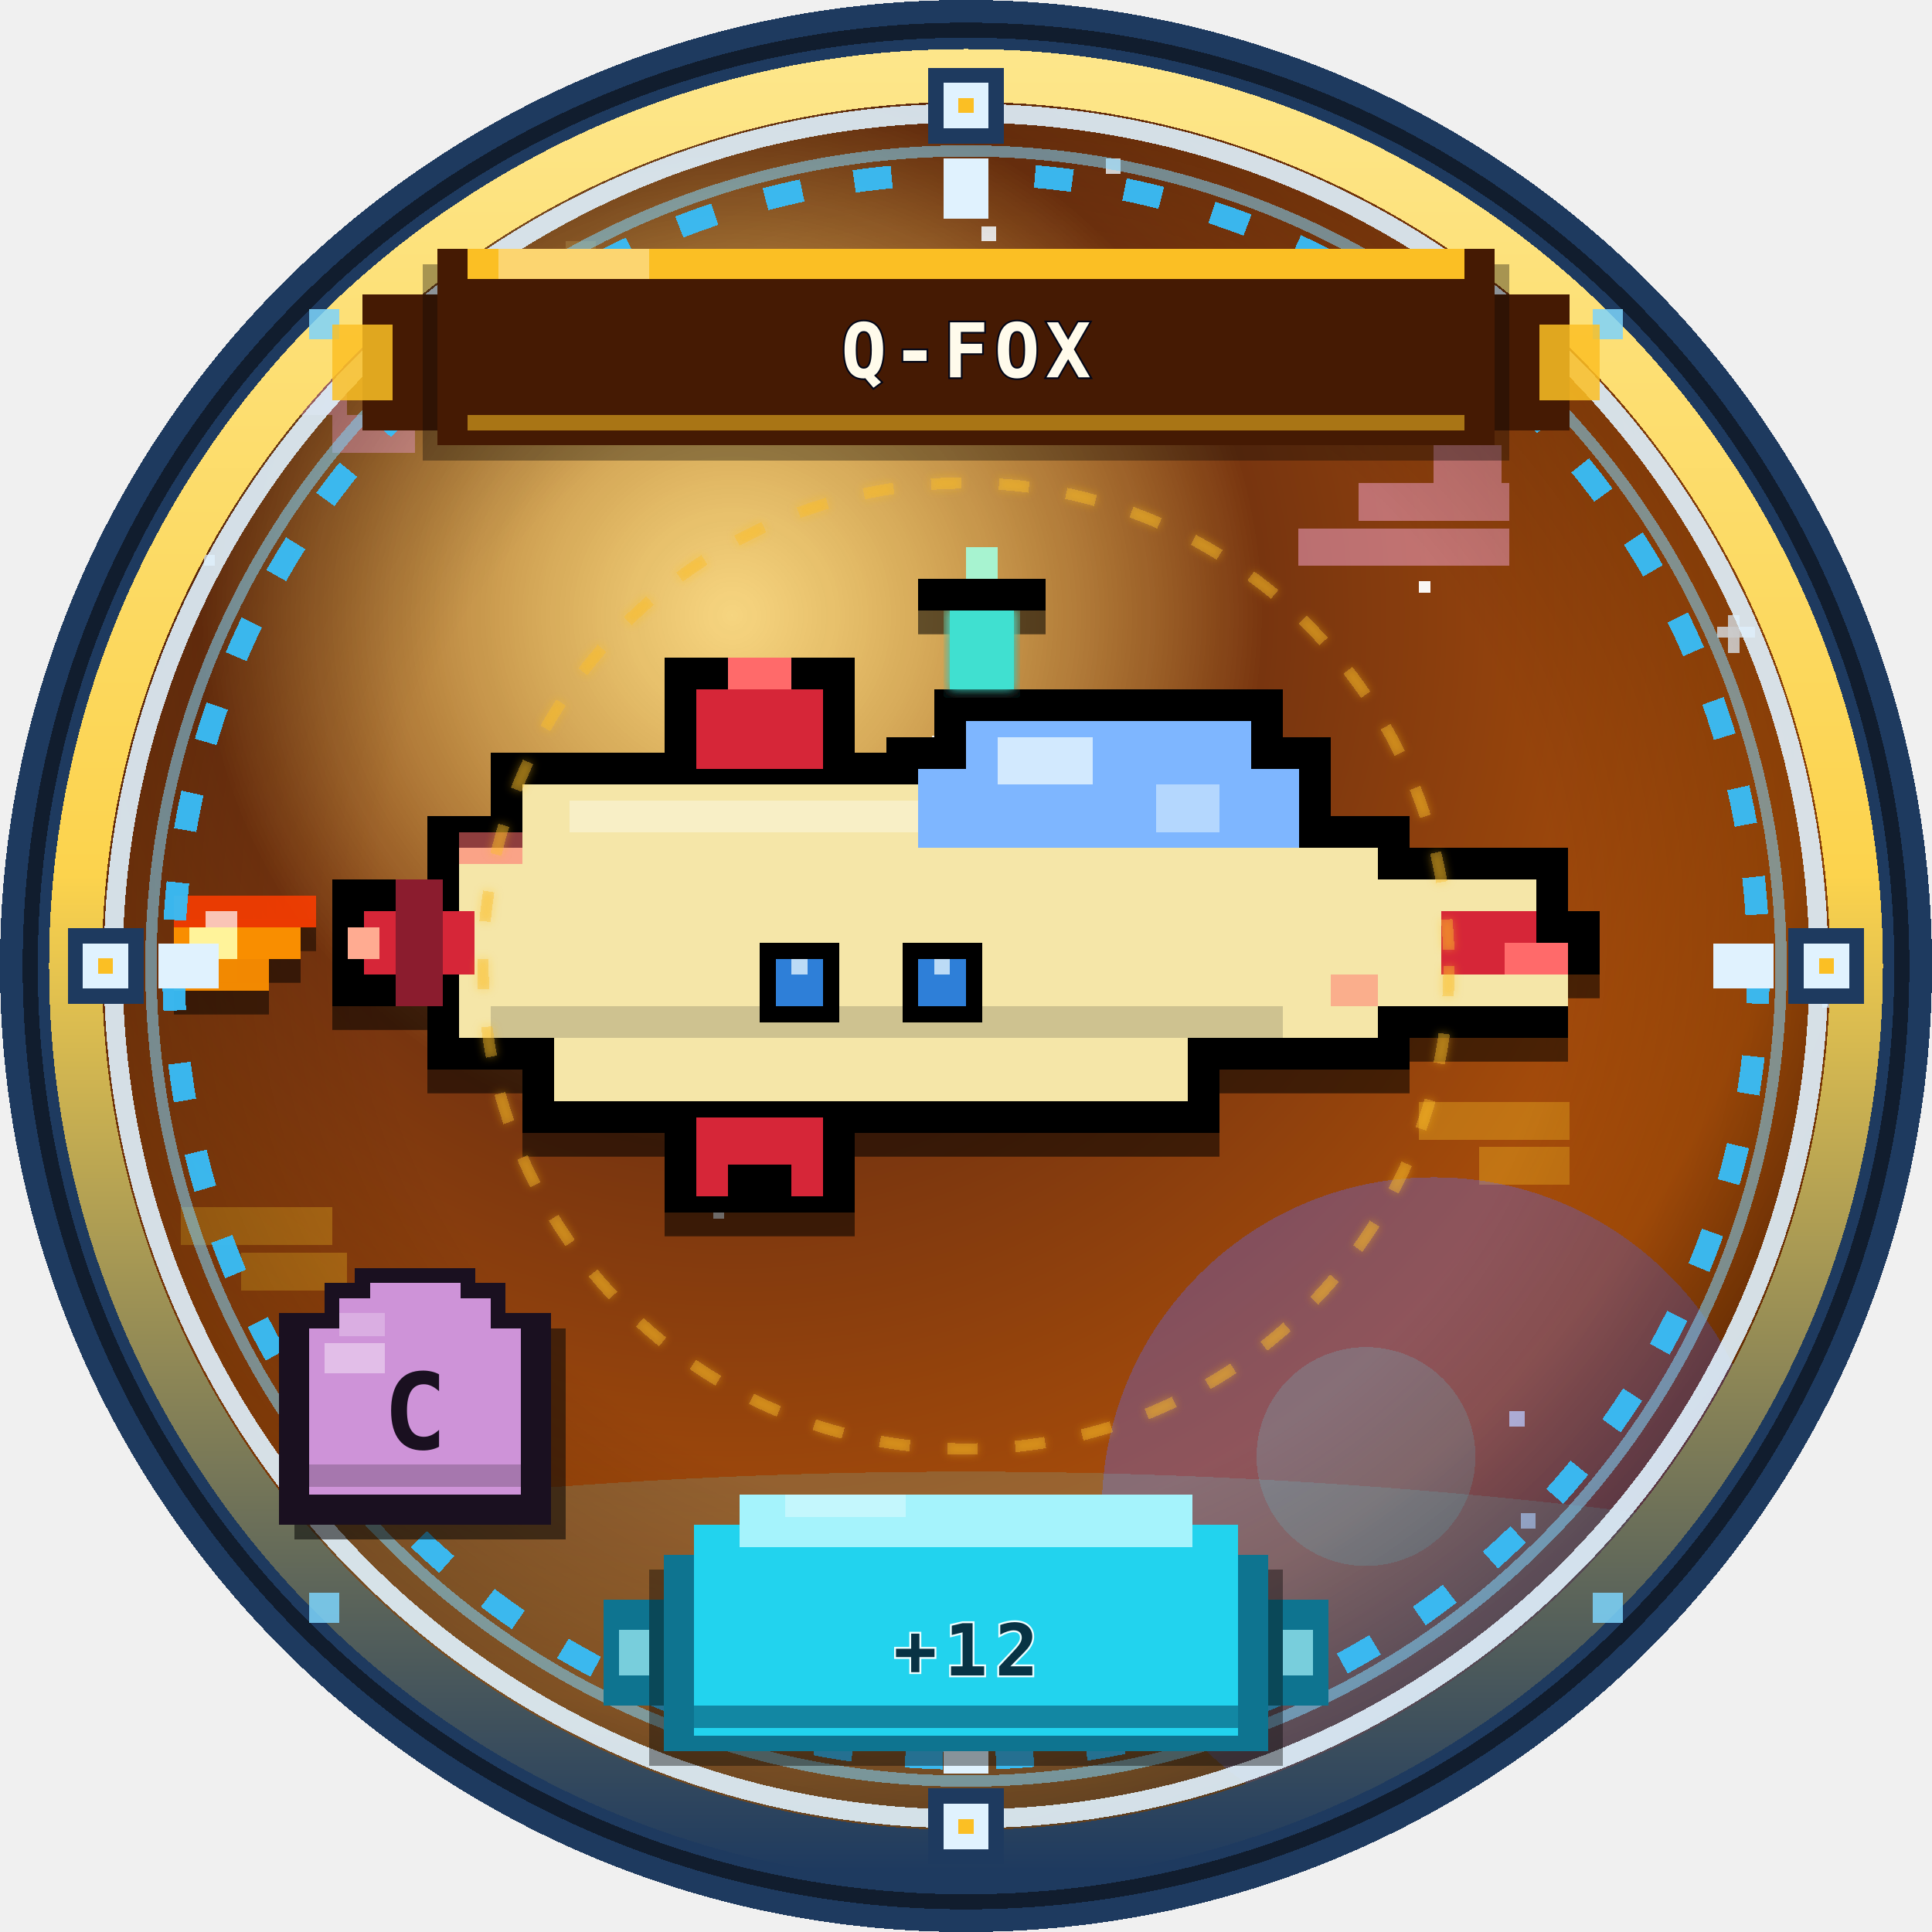
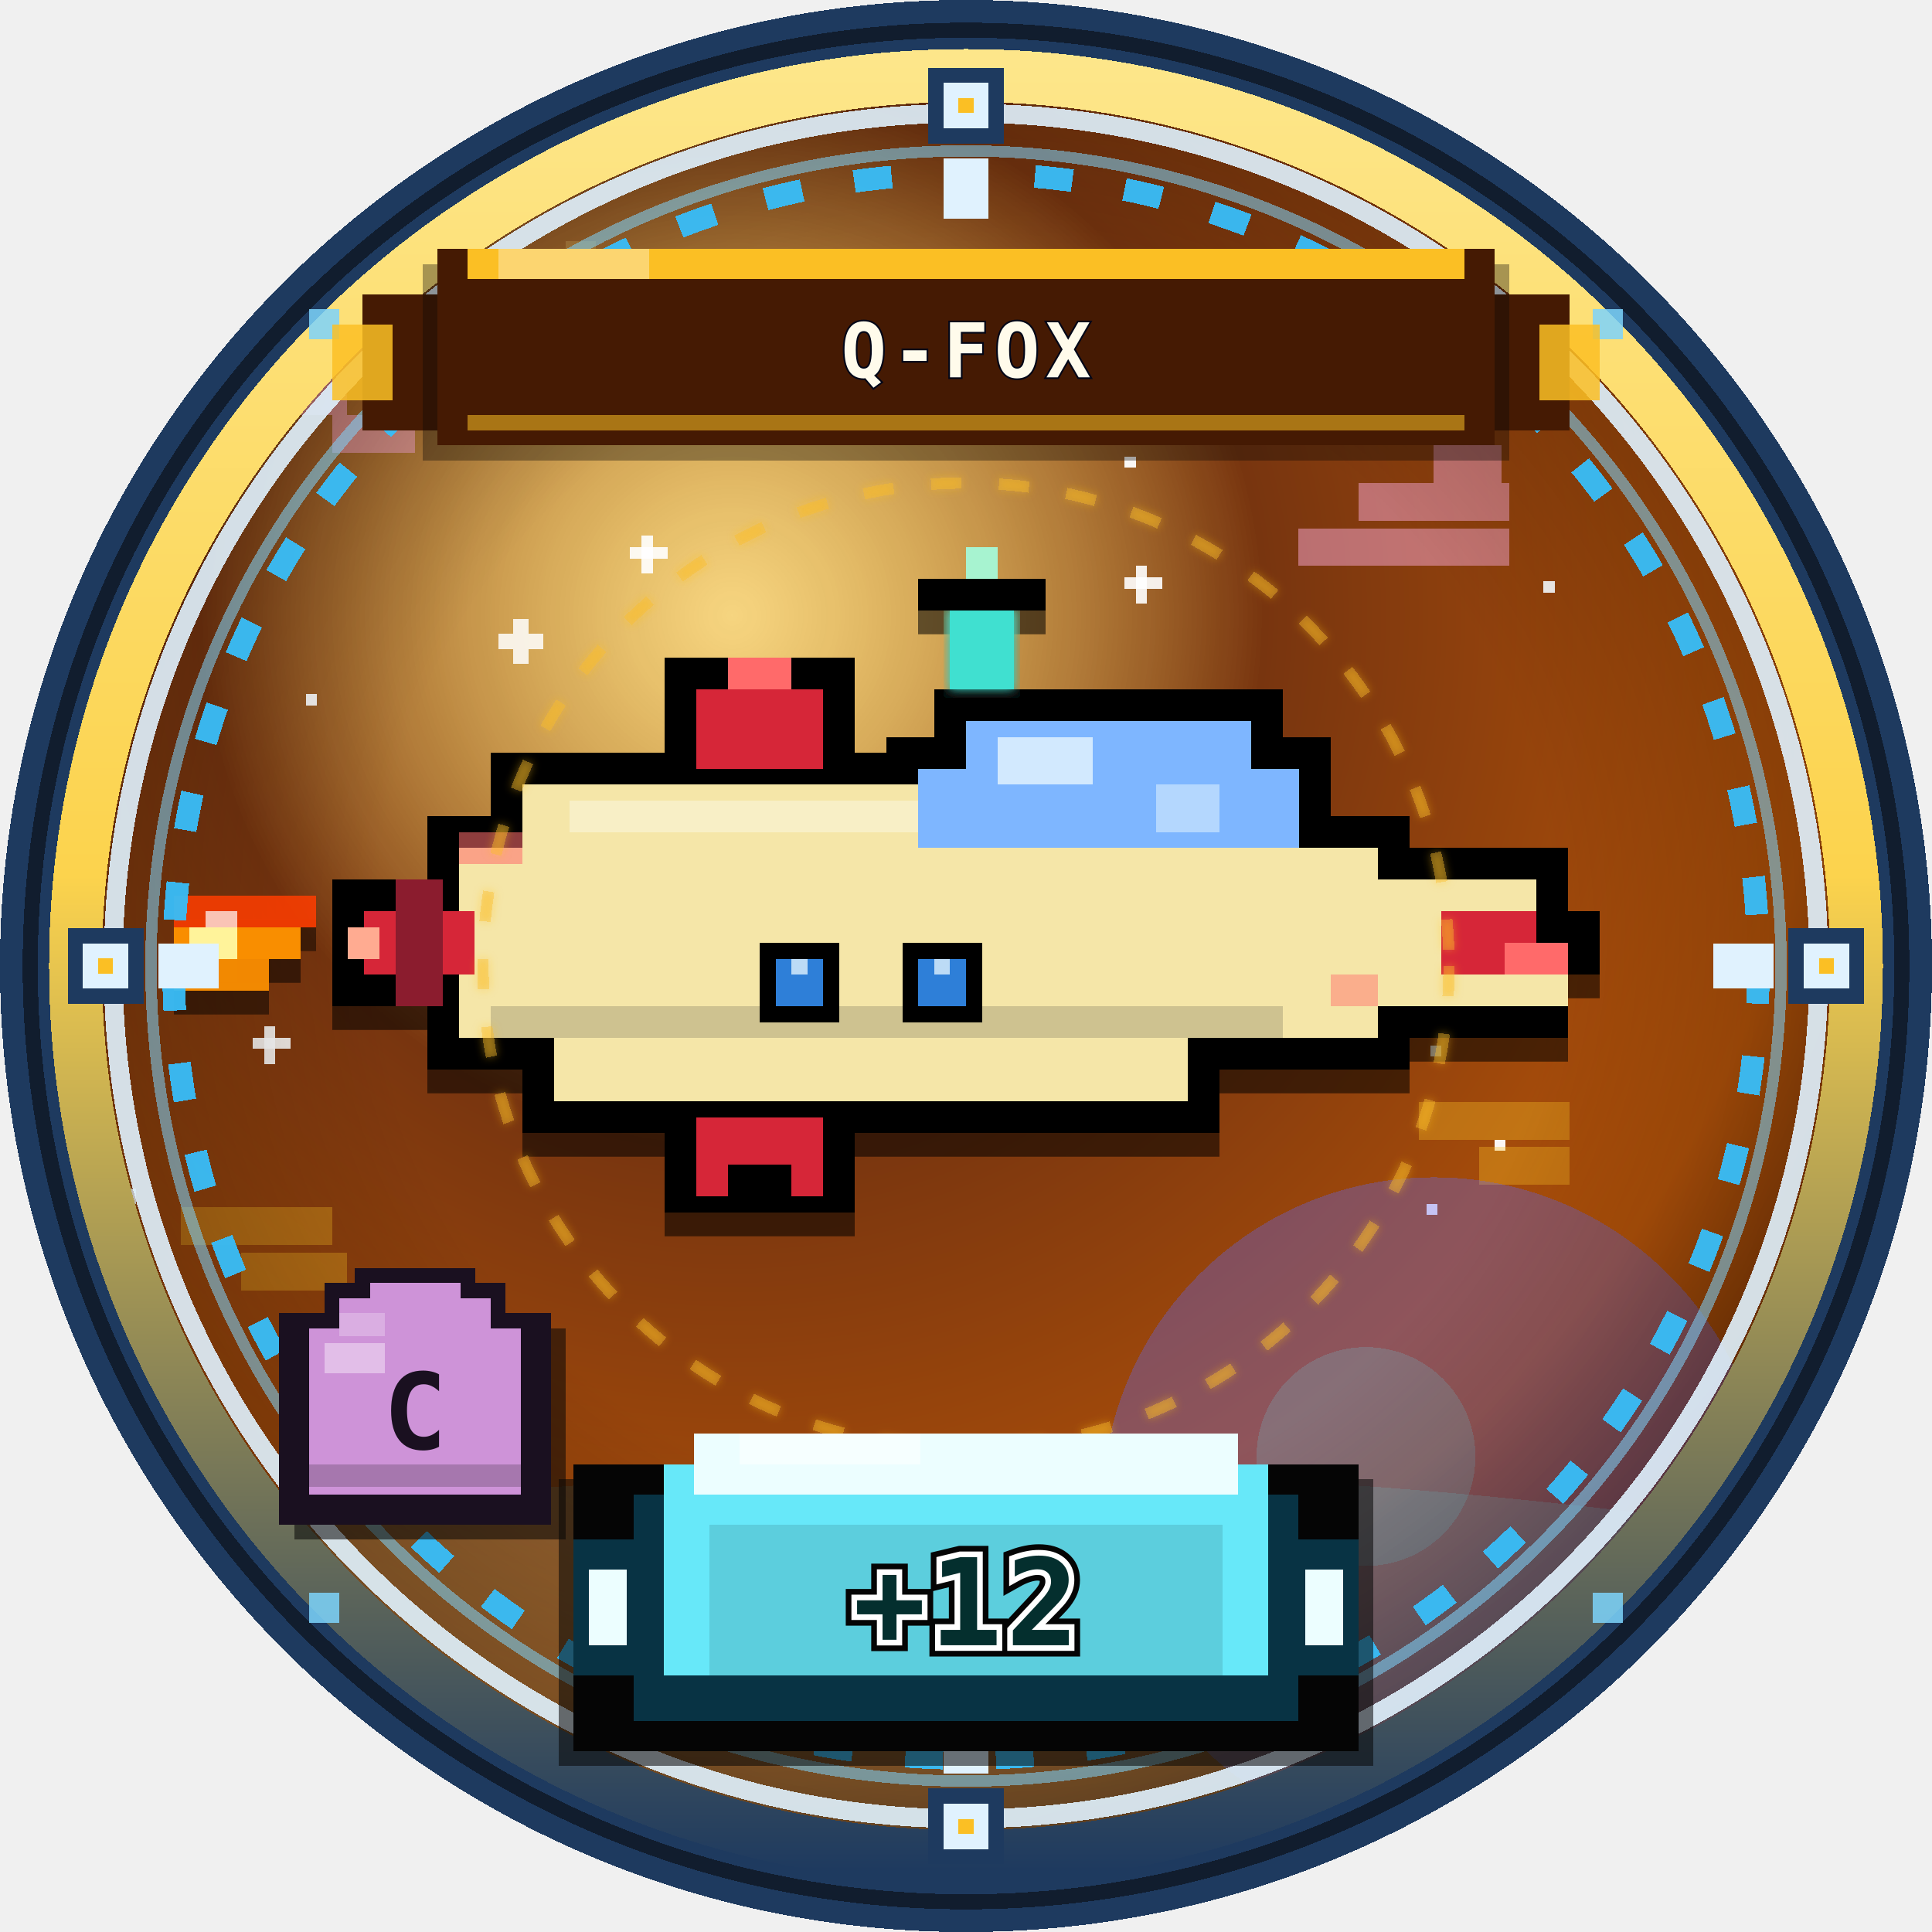
<svg xmlns="http://www.w3.org/2000/svg" viewBox="0 0 512 512" class="w-full h-full" shape-rendering="crispEdges">
  <defs>
-     <radialGradient id="bg_badge_4668" cx="38%" cy="32%" r="78%">
+     <radialGradient id="bg_badge_6437" cx="38%" cy="32%" r="78%">
      <stop offset="0%" stop-color="#fbbf24" stop-opacity="0.55" />
      <stop offset="35%" stop-color="#78350f" />
      <stop offset="72%" stop-color="#b45309" />
      <stop offset="100%" stop-color="#451a03" />
    </radialGradient>
-     <linearGradient id="hull_badge_4668" x1="0%" y1="0%" x2="100%" y2="0%">
+     <linearGradient id="hull_badge_6437" x1="0%" y1="0%" x2="100%" y2="0%">
      <stop offset="0%" stop-color="#d4af37" />
      <stop offset="50%" stop-color="#fcf6ba" />
      <stop offset="100%" stop-color="#aa8822" />
    </linearGradient>
-     <linearGradient id="frame_badge_4668" x1="0%" y1="0%" x2="100%" y2="100%">
+     <linearGradient id="frame_badge_6437" x1="0%" y1="0%" x2="100%" y2="100%">
      <stop offset="0%" stop-color="#fde68a" />
      <stop offset="50%" stop-color="#fcd34d" />
      <stop offset="100%" stop-color="#fef3c7" />
    </linearGradient>
-     <linearGradient id="rim_badge_4668" x1="0%" y1="0%" x2="0%" y2="100%">
+     <linearGradient id="rim_badge_6437" x1="0%" y1="0%" x2="0%" y2="100%">
      <stop offset="0%" stop-color="#fde68a" />
      <stop offset="45%" stop-color="#fcd34d" />
      <stop offset="100%" stop-color="#1e3a5f" />
    </linearGradient>
-     <radialGradient id="vignette_badge_4668" cx="50%" cy="48%" r="55%">
+     <radialGradient id="vignette_badge_6437" cx="50%" cy="48%" r="55%">
      <stop offset="55%" stop-color="#000000" stop-opacity="0" />
      <stop offset="100%" stop-color="#000000" stop-opacity="0.42" />
    </radialGradient>
-     <filter id="shadow_badge_4668" x="-50%" y="-50%" width="200%" height="200%">
+     <filter id="shadow_badge_6437" x="-50%" y="-50%" width="200%" height="200%">
      <feDropShadow dx="0" dy="6" stdDeviation="0" flood-color="#000" flood-opacity="0.55" />
    </filter>
-     <filter id="glow_badge_4668">
+     <filter id="glow_badge_6437">
      <feGaussianBlur stdDeviation="1.2" result="blur" />
      <feComposite in="SourceGraphic" in2="blur" operator="over" />
    </filter>
-     <filter id="text_glow_badge_4668" x="-50%" y="-50%" width="200%" height="200%">
+     <filter id="text_glow_badge_6437" x="-50%" y="-50%" width="200%" height="200%">
      <feGaussianBlur stdDeviation="2" result="blur" />
      <feMerge>
        <feMergeNode in="blur" />
        <feMergeNode in="SourceGraphic" />
      </feMerge>
    </filter>
-     <clipPath id="clip_badge_4668">
+     <clipPath id="clip_badge_6437">
      <circle cx="256" cy="256" r="236" />
    </clipPath>
  </defs>
-   <g clip-path="url(#clip_badge_4668)">
-     <rect width="512" height="512" fill="url(#bg_badge_4668)" />
+   <g clip-path="url(#clip_badge_6437)">
+     <rect width="512" height="512" fill="url(#bg_badge_6437)" />
    <g fill="#ffffff" shape-rendering="crispEdges">
-       <rect x="170" y="276" width="4" height="4" fill-opacity="0.95" />
-       <rect x="400" y="374" width="4" height="4" fill-opacity="0.95" />
-       <rect x="455" y="166" width="10" height="3" fill-opacity="0.9" />
-       <rect x="458" y="163" width="3" height="10" fill-opacity="0.9" />
-       <rect x="471" y="400" width="4" height="4" fill-opacity="0.85" />
-       <rect x="467" y="404" width="12" height="4" fill-opacity="0.85" />
-       <rect x="471" y="408" width="4" height="4" fill-opacity="0.85" />
-       <rect x="266" y="398" width="4" height="4" fill-opacity="0.85" />
-       <rect x="262" y="402" width="12" height="4" fill-opacity="0.85" />
-       <rect x="266" y="406" width="4" height="4" fill-opacity="0.85" />
-       <rect x="403" y="401" width="4" height="4" fill-opacity="0.95" />
-       <rect x="483" y="264" width="10" height="3" fill-opacity="0.9" />
-       <rect x="486" y="261" width="3" height="10" fill-opacity="0.9" />
-       <rect x="166" y="204" width="4" height="4" fill-opacity="0.95" />
-       <rect x="331" y="212" width="4" height="4" fill-opacity="0.95" />
-       <rect x="479" y="394" width="3" height="3" fill-opacity="0.95" />
-       <rect x="95" y="360" width="3" height="3" fill-opacity="0.95" />
-       <rect x="207" y="67" width="4" height="4" fill-opacity="0.95" />
-       <rect x="452" y="73" width="3" height="3" fill-opacity="0.95" />
-       <rect x="186" y="316" width="10" height="3" fill-opacity="0.9" />
-       <rect x="189" y="313" width="3" height="10" fill-opacity="0.9" />
-       <rect x="54" y="147" width="3" height="3" fill-opacity="0.95" />
-       <rect x="293" y="42" width="4" height="4" fill-opacity="0.95" />
-       <rect x="244" y="198" width="10" height="3" fill-opacity="0.9" />
-       <rect x="247" y="195" width="3" height="10" fill-opacity="0.9" />
-       <rect x="260" y="60" width="4" height="4" fill-opacity="0.95" />
-       <rect x="376" y="154" width="3" height="3" fill-opacity="0.95" />
-       <rect x="116" y="48" width="10" height="3" fill-opacity="0.9" />
-       <rect x="119" y="45" width="3" height="10" fill-opacity="0.9" />
-       <rect x="217" y="282" width="4" height="4" fill-opacity="0.95" />
+       <rect x="27" y="190" width="3" height="3" fill-opacity="0.95" />
+       <rect x="57" y="396" width="10" height="3" fill-opacity="0.9" />
+       <rect x="60" y="393" width="3" height="10" fill-opacity="0.9" />
+       <rect x="202" y="251" width="3" height="3" fill-opacity="0.95" />
+       <rect x="136" y="164" width="4" height="4" fill-opacity="0.85" />
+       <rect x="132" y="168" width="12" height="4" fill-opacity="0.85" />
+       <rect x="136" y="172" width="4" height="4" fill-opacity="0.85" />
+       <rect x="167" y="145" width="10" height="3" fill-opacity="0.9" />
+       <rect x="170" y="142" width="3" height="10" fill-opacity="0.9" />
+       <rect x="409" y="154" width="3" height="3" fill-opacity="0.95" />
+       <rect x="81" y="184" width="3" height="3" fill-opacity="0.95" />
+       <rect x="121" y="70" width="10" height="3" fill-opacity="0.9" />
+       <rect x="124" y="67" width="3" height="10" fill-opacity="0.9" />
+       <rect x="378" y="319" width="3" height="3" fill-opacity="0.95" />
+       <rect x="138" y="368" width="3" height="3" fill-opacity="0.95" />
+       <rect x="298" y="121" width="3" height="3" fill-opacity="0.95" />
+       <rect x="379" y="277" width="3" height="3" fill-opacity="0.95" />
+       <rect x="67" y="275" width="10" height="3" fill-opacity="0.9" />
+       <rect x="70" y="272" width="3" height="10" fill-opacity="0.9" />
+       <rect x="484" y="299" width="3" height="3" fill-opacity="0.95" />
+       <rect x="108" y="110" width="3" height="3" fill-opacity="0.95" />
+       <rect x="396" y="302" width="3" height="3" fill-opacity="0.95" />
+       <rect x="246" y="223" width="4" height="4" fill-opacity="0.85" />
+       <rect x="242" y="227" width="12" height="4" fill-opacity="0.85" />
+       <rect x="246" y="231" width="4" height="4" fill-opacity="0.85" />
+       <rect x="298" y="153" width="10" height="3" fill-opacity="0.9" />
+       <rect x="301" y="150" width="3" height="10" fill-opacity="0.9" />
+       <rect x="32" y="315" width="4" height="4" fill-opacity="0.95" />
+       <rect x="99" y="41" width="3" height="3" fill-opacity="0.95" />
+       <rect x="479" y="163" width="3" height="3" fill-opacity="0.95" />
    </g>
    <g opacity="0.5" shape-rendering="crispEdges">
      <g fill="#f9a8d4">
        <rect x="56" y="100" width="36" height="10" />
        <rect x="72" y="90" width="44" height="10" />
        <rect x="88" y="110" width="22" height="10" />
        <rect x="360" y="128" width="40" height="10" />
        <rect x="344" y="140" width="56" height="10" />
        <rect x="380" y="118" width="18" height="10" />
      </g>
      <g fill="#fbbf24" opacity="0.7">
        <rect x="48" y="320" width="40" height="10" />
        <rect x="64" y="332" width="28" height="10" />
        <rect x="376" y="292" width="40" height="10" />
        <rect x="392" y="304" width="24" height="10" />
      </g>
-       <g fill="url(#frame_badge_4668)" opacity="0.45">
+       <g fill="url(#frame_badge_6437)" opacity="0.45">
        <rect x="150" y="64" width="8" height="8" />
        <rect x="348" y="84" width="8" height="8" />
        <rect x="120" y="250" width="8" height="8" />
        <rect x="300" y="230" width="8" height="8" />
        <rect x="200" y="300" width="6" height="6" />
      </g>
    </g>
    <circle cx="380" cy="400" r="88" fill="#6366f1" fill-opacity="0.35" />
    <circle cx="362" cy="386" r="29" fill="#67e8f9" fill-opacity="0.18" />
    <path d="M-40 420 Q256 360 552 420 V520 H-40 Z" fill="#67e8f9" fill-opacity="0.16" />
-     <rect width="512" height="512" fill="url(#vignette_badge_4668)" />
-   </g>
-   <g transform="translate(256, 252) scale(1.05)" filter="url(#shadow_badge_4668)">
+     <rect width="512" height="512" fill="url(#vignette_badge_6437)" />
+   </g>
+   <g transform="translate(256, 252) scale(1.05)" filter="url(#shadow_badge_6437)">
    <g transform="translate(20, -2)" shape-rendering="crispEdges">
      <rect x="-140" y="-48" width="200" height="16" fill="#050505" />
      <rect x="-156" y="-32" width="248" height="64" fill="#050505" />
      <rect x="-132" y="32" width="176" height="16" fill="#050505" />
      <rect x="92" y="-24" width="40" height="48" fill="#050505" />
      <rect x="124" y="-8" width="16" height="16" fill="#050505" />
      <rect x="-180" y="-16" width="28" height="32" fill="#050505" />
      <rect x="-96" y="-72" width="48" height="28" fill="#050505" />
      <rect x="-96" y="40" width="48" height="28" fill="#050505" />
      <rect x="-28" y="-64" width="88" height="20" fill="#050505" />
      <rect x="-40" y="-52" width="112" height="28" fill="#050505" />
      <rect x="-132" y="-40" width="184" height="16" fill="#f5e6a8" />
      <rect x="-148" y="-24" width="232" height="48" fill="#f5e6a8" />
      <rect x="-124" y="24" width="160" height="16" fill="#f5e6a8" />
      <rect x="84" y="-16" width="40" height="32" fill="#f5e6a8" />
      <rect x="116" y="0" width="16" height="16" fill="#f5e6a8" />
      <rect x="-140" y="16" width="200" height="8" fill="#1a1a22" opacity="0.18" />
      <rect x="-120" y="-36" width="140" height="8" fill="#ffffff" opacity="0.35" />
      <rect x="-88" y="-64" width="32" height="20" fill="#d62839" />
      <rect x="-80" y="-72" width="16" height="8" fill="#ff6b6b" />
      <rect x="-88" y="44" width="32" height="20" fill="#d62839" />
      <rect x="-80" y="56" width="16" height="8" fill="#050505" />
      <rect x="100" y="-8" width="24" height="16" fill="#d62839" />
      <rect x="116" y="0" width="16" height="8" fill="#ff6b6b" />
      <rect x="-172" y="-8" width="28" height="16" fill="#d62839" />
      <rect x="-164" y="-16" width="12" height="32" fill="#8b1e2d" />
      <rect x="-176" y="-4" width="8" height="8" fill="#ffab91" />
      <rect x="-20" y="-56" width="72" height="16" fill="#7eb6ff" />
      <rect x="-32" y="-44" width="96" height="20" fill="#7eb6ff" />
      <rect x="-12" y="-52" width="24" height="12" fill="#e0f2fe" opacity="0.85" />
      <rect x="28" y="-40" width="16" height="12" fill="#e0f2fe" opacity="0.55" />
      <rect x="-72" y="0" width="20" height="20" fill="#050505" />
      <rect x="-68" y="4" width="12" height="12" fill="#2f7fd8" />
      <rect x="-64" y="4" width="4" height="4" fill="#e0f2fe" opacity="0.8" />
      <rect x="-36" y="0" width="20" height="20" fill="#050505" />
      <rect x="-32" y="4" width="12" height="12" fill="#2f7fd8" />
      <rect x="-28" y="4" width="4" height="4" fill="#e0f2fe" opacity="0.8" />
      <rect x="-148" y="-28" width="16" height="8" fill="#ff6b6b" opacity="0.55" />
      <rect x="72" y="8" width="12" height="8" fill="#ff6b6b" opacity="0.45" />
      <rect x="-220" y="-12" width="36" height="8" fill="#ff3d00" opacity="0.85" />
      <rect x="-220" y="-4" width="32" height="8" fill="#ff9100" opacity="0.95" />
      <rect x="-220" y="4" width="24" height="8" fill="#ff9100" opacity="0.9" />
      <rect x="-216" y="-4" width="12" height="8" fill="#fff59d" opacity="0.98" />
      <rect x="-212" y="-8" width="8" height="4" fill="#ffffff" opacity="0.7" />
-       <rect x="-24" y="-84" width="16" height="20" fill="#40e0d0" filter="url(#glow_badge_4668)" />
+       <rect x="-24" y="-84" width="16" height="20" fill="#40e0d0" filter="url(#glow_badge_6437)" />
      <rect x="-32" y="-92" width="32" height="8" fill="#050505" />
      <rect x="-20" y="-100" width="8" height="8" fill="#a7f3d0" />
    </g>
  </g>
-   <g filter="url(#glow_badge_4668)" id="upgrade_badge_4668">
+   <g filter="url(#glow_badge_6437)" id="upgrade_badge_6437">
    <circle cx="256" cy="256" r="128" fill="none" stroke="#fbbf24" stroke-width="3" opacity="0.4" stroke-dasharray="8 10" />
  </g>
-   <g shape-rendering="crispEdges" id="frame_badge_4668_chrome">
+   <g shape-rendering="crispEdges" id="frame_badge_6437_chrome">
    <circle cx="256" cy="256" r="248" fill="none" stroke="#1e3a5f" stroke-width="16" />
    <circle cx="256" cy="256" r="248" fill="none" stroke="#050505" stroke-width="4" opacity="0.55" />
-     <circle cx="256" cy="256" r="236" fill="none" stroke="url(#rim_badge_4668)" stroke-width="14" />
+     <circle cx="256" cy="256" r="236" fill="none" stroke="url(#rim_badge_6437)" stroke-width="14" />
    <circle cx="256" cy="256" r="226" fill="none" stroke="#e0f2fe" stroke-width="5" opacity="0.9" />
    <circle cx="256" cy="256" r="216" fill="none" stroke="#7dd3fc" stroke-width="3" opacity="0.55" />
    <circle cx="256" cy="256" r="210" fill="none" stroke="#38bdf8" stroke-width="6" stroke-dasharray="10 14" opacity="0.95" />
    <rect x="250" y="42" width="12" height="16" fill="#e0f2fe" />
    <rect x="250" y="454" width="12" height="16" fill="#e0f2fe" />
    <rect x="42" y="250" width="16" height="12" fill="#e0f2fe" />
    <rect x="454" y="250" width="16" height="12" fill="#e0f2fe" />
    <rect x="246" y="18" width="20" height="20" fill="#1e3a5f" />
    <rect x="250" y="22" width="12" height="12" fill="#e0f2fe" />
    <rect x="254" y="26" width="4" height="4" fill="#fbbf24" />
    <rect x="474" y="246" width="20" height="20" fill="#1e3a5f" />
    <rect x="478" y="250" width="12" height="12" fill="#e0f2fe" />
    <rect x="482" y="254" width="4" height="4" fill="#fbbf24" />
    <rect x="246" y="474" width="20" height="20" fill="#1e3a5f" />
    <rect x="250" y="478" width="12" height="12" fill="#e0f2fe" />
    <rect x="254" y="482" width="4" height="4" fill="#fbbf24" />
    <rect x="18" y="246" width="20" height="20" fill="#1e3a5f" />
    <rect x="22" y="250" width="12" height="12" fill="#e0f2fe" />
    <rect x="26" y="254" width="4" height="4" fill="#fbbf24" />
    <rect x="82" y="82" width="8" height="8" fill="#7dd3fc" opacity="0.85" />
    <rect x="422" y="82" width="8" height="8" fill="#7dd3fc" opacity="0.85" />
    <rect x="82" y="422" width="8" height="8" fill="#7dd3fc" opacity="0.85" />
    <rect x="422" y="422" width="8" height="8" fill="#7dd3fc" opacity="0.85" />
  </g>
-   <g shape-rendering="crispEdges" id="name_badge_4668">
+   <g shape-rendering="crispEdges" id="name_badge_6437">
    <rect x="96" y="78" width="20" height="36" fill="#451a03" />
    <rect x="396" y="78" width="20" height="36" fill="#451a03" />
    <rect x="88" y="86" width="16" height="20" fill="#fbbf24" opacity="0.85" />
    <rect x="408" y="86" width="16" height="20" fill="#fbbf24" opacity="0.85" />
    <rect x="112" y="70" width="288" height="52" fill="#050505" opacity="0.35" />
    <rect x="116" y="66" width="280" height="52" fill="#451a03" />
    <rect x="124" y="74" width="264" height="36" fill="#451a03" />
    <rect x="124" y="66" width="264" height="8" fill="#fbbf24" />
    <rect x="132" y="66" width="40" height="8" fill="#ffffff" opacity="0.35" />
    <rect x="124" y="110" width="264" height="4" fill="#fbbf24" opacity="0.55" />
    <text x="256" y="100" font-family="Galmuri11, monospace" font-size="20" font-weight="bold" fill="#fffbeb" stroke="#020617" stroke-width="0.9" paint-order="stroke" text-anchor="middle" letter-spacing="1.5">Q-FOX</text>
  </g>
-   <g shape-rendering="crispEdges" id="grade_badge_4668">
+   <g shape-rendering="crispEdges" id="grade_badge_6437">
    <rect x="78" y="352" width="72" height="56" fill="#050505" opacity="0.55" />
    <rect x="74" y="348" width="72" height="56" fill="#1a1020" />
    <rect x="86" y="340" width="48" height="12" fill="#1a1020" />
    <rect x="94" y="336" width="32" height="8" fill="#1a1020" />
    <rect x="82" y="352" width="56" height="44" fill="#ce93d8" />
    <rect x="90" y="344" width="40" height="12" fill="#ce93d8" />
    <rect x="98" y="340" width="24" height="8" fill="#ce93d8" />
    <rect x="86" y="356" width="16" height="8" fill="#ffffff" opacity="0.4" />
    <rect x="90" y="348" width="12" height="6" fill="#ffffff" opacity="0.25" />
    <rect x="82" y="388" width="56" height="6" fill="#050505" opacity="0.2" />
    <text x="110" y="384" font-family="Galmuri11, monospace" font-size="28" font-weight="bold" fill="#1a1020" text-anchor="middle">C</text>
  </g>
-   <g shape-rendering="crispEdges" id="enhance_badge_4668">
-     <rect x="160" y="424" width="16" height="28" fill="#0e7490" />
-     <rect x="336" y="424" width="16" height="28" fill="#0e7490" />
-     <rect x="164" y="432" width="8" height="12" fill="#a5f3fc" opacity="0.7" />
-     <rect x="340" y="432" width="8" height="12" fill="#a5f3fc" opacity="0.7" />
-     <rect x="172" y="416" width="168" height="52" fill="#050505" opacity="0.4" />
-     <rect x="176" y="412" width="160" height="52" fill="#0e7490" />
-     <rect x="184" y="404" width="144" height="56" fill="#22d3ee" />
-     <rect x="196" y="396" width="120" height="14" fill="#a5f3fc" />
-     <rect x="208" y="396" width="32" height="6" fill="#ffffff" opacity="0.35" />
-     <rect x="184" y="452" width="144" height="6" fill="#0e7490" opacity="0.8" />
-     <text x="256" y="444" font-family="Galmuri11, monospace" font-size="19" font-weight="bold" fill="#083344" stroke="#ecfeff" stroke-width="1" paint-order="stroke" text-anchor="middle" letter-spacing="2">+12</text>
+   <g shape-rendering="crispEdges" id="enhance_badge_6437">
+     <rect x="148" y="392" width="216" height="76" fill="#050505" opacity="0.55" />
+     <rect x="152" y="388" width="208" height="76" fill="#050505" />
+     <rect x="152" y="408" width="18" height="36" fill="#083344" />
+     <rect x="342" y="408" width="18" height="36" fill="#083344" />
+     <rect x="156" y="416" width="10" height="20" fill="#ecfeff" />
+     <rect x="346" y="416" width="10" height="20" fill="#ecfeff" />
+     <rect x="168" y="396" width="176" height="60" fill="#083344" />
+     <rect x="176" y="388" width="160" height="64" fill="#67e8f9" />
+     <rect x="184" y="380" width="144" height="16" fill="#ecfeff" />
+     <rect x="196" y="380" width="48" height="8" fill="#ffffff" opacity="0.55" />
+     <rect x="188" y="404" width="136" height="40" fill="#050505" opacity="0.12" />
+     <rect x="176" y="444" width="160" height="8" fill="#083344" />
+     <text x="256" y="436" font-family="Galmuri11, monospace" font-size="32" font-weight="bold" fill="none" stroke="#050505" stroke-width="6" paint-order="stroke" text-anchor="middle" letter-spacing="1">+12</text>
+     <text x="256" y="436" font-family="Galmuri11, monospace" font-size="32" font-weight="bold" fill="#042f2e" stroke="#ffffff" stroke-width="3" paint-order="stroke" text-anchor="middle" letter-spacing="1">+12</text>
  </g>
</svg>
